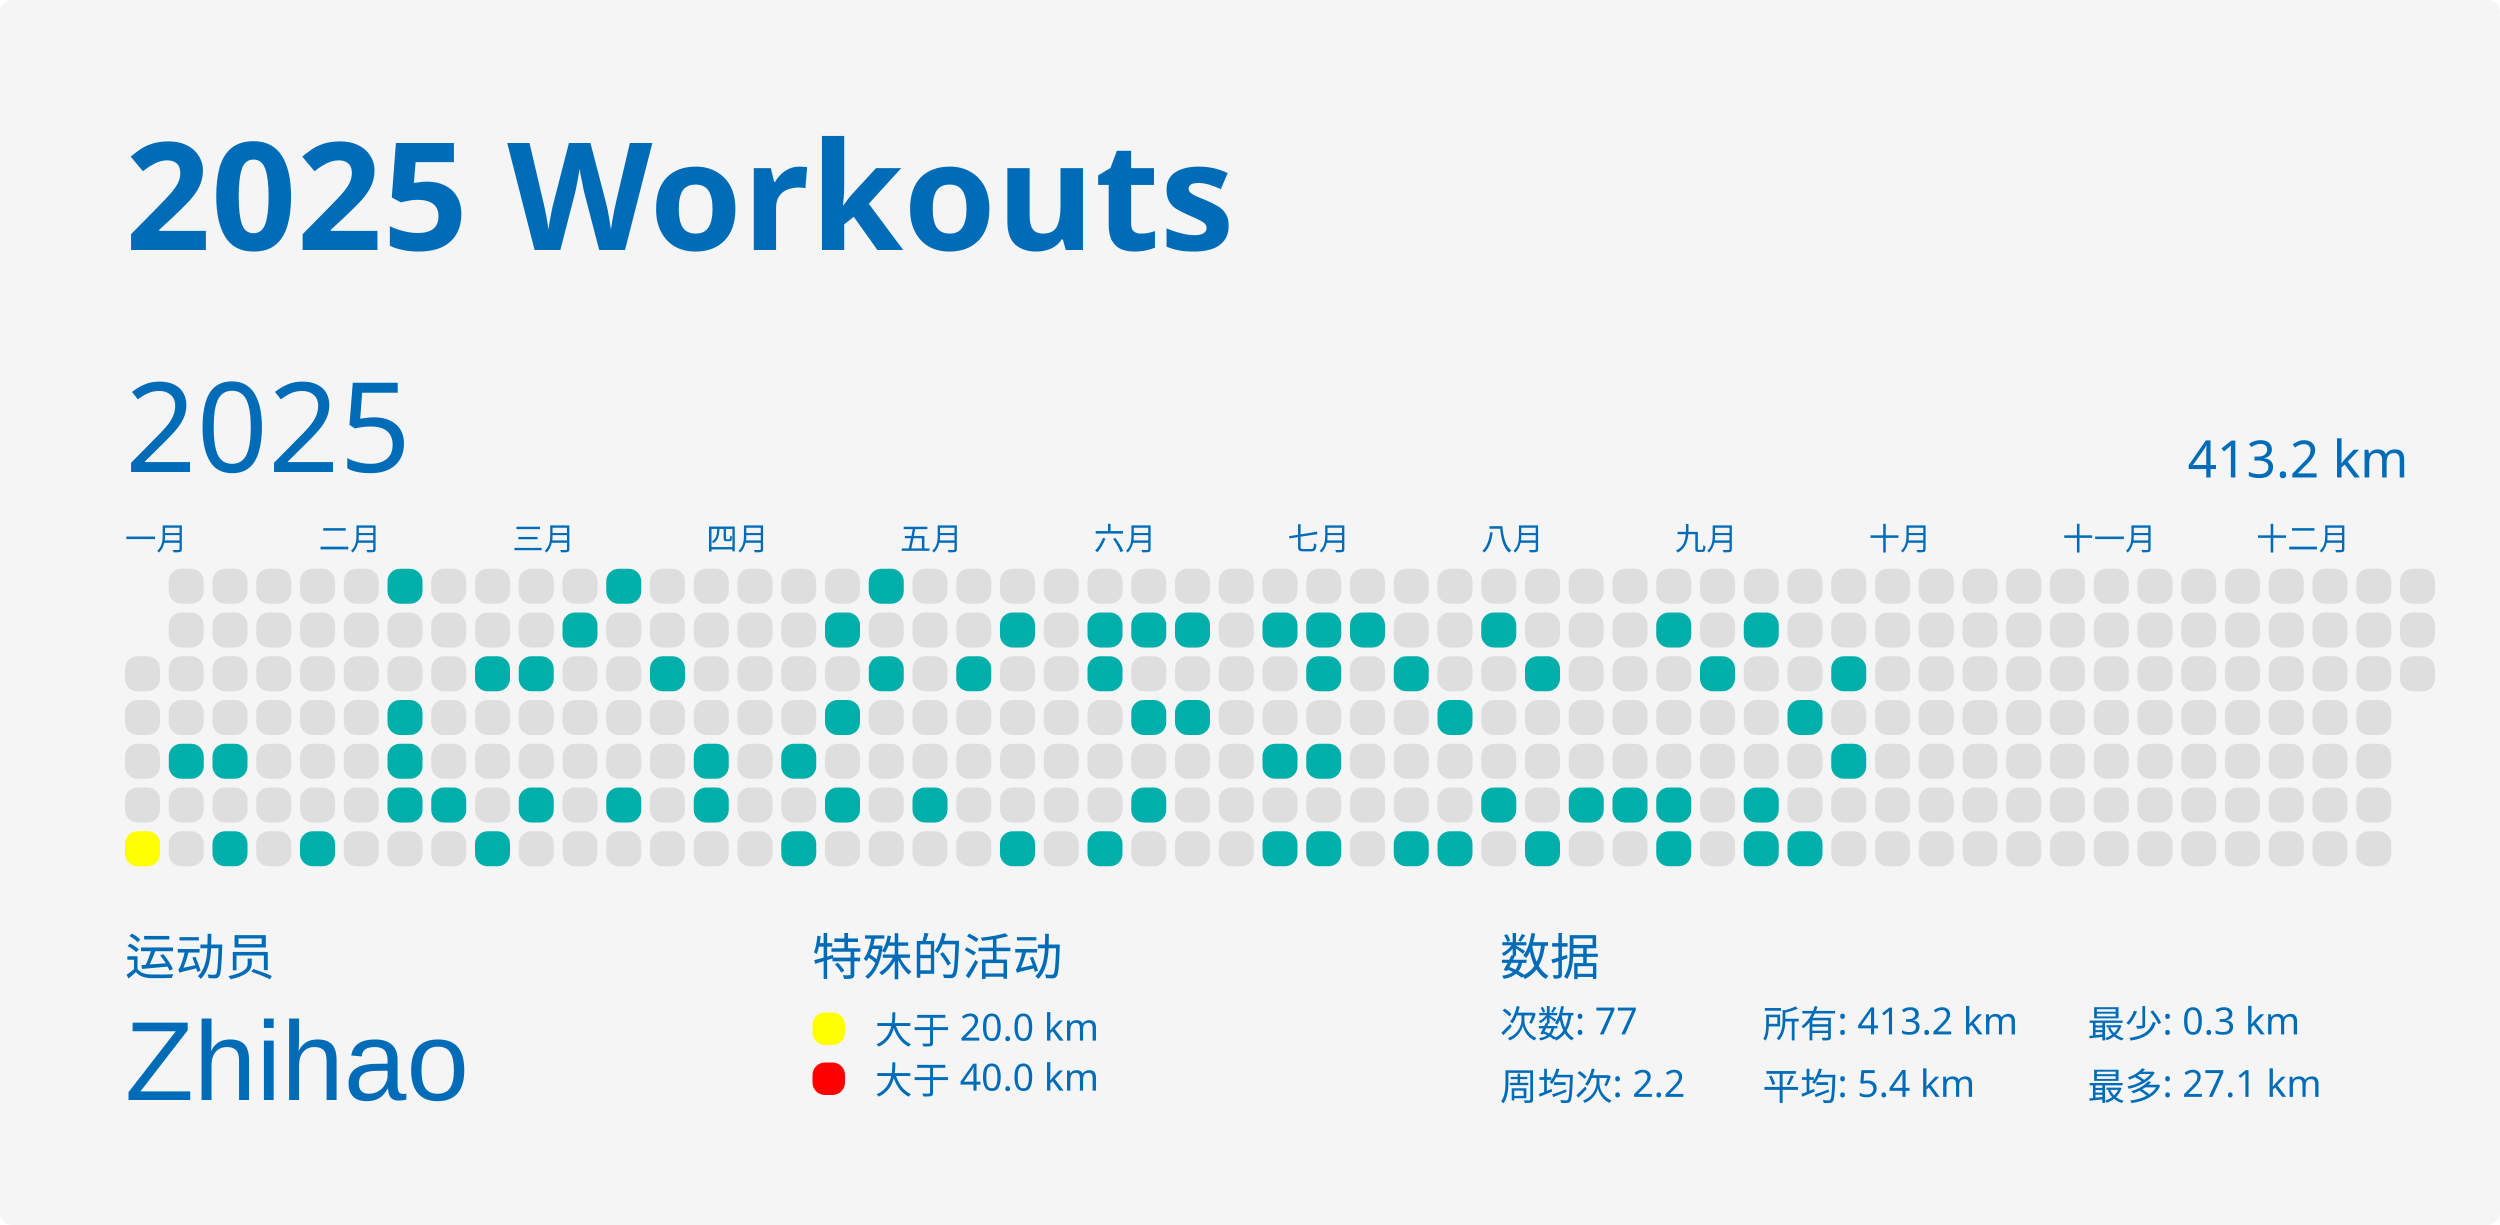
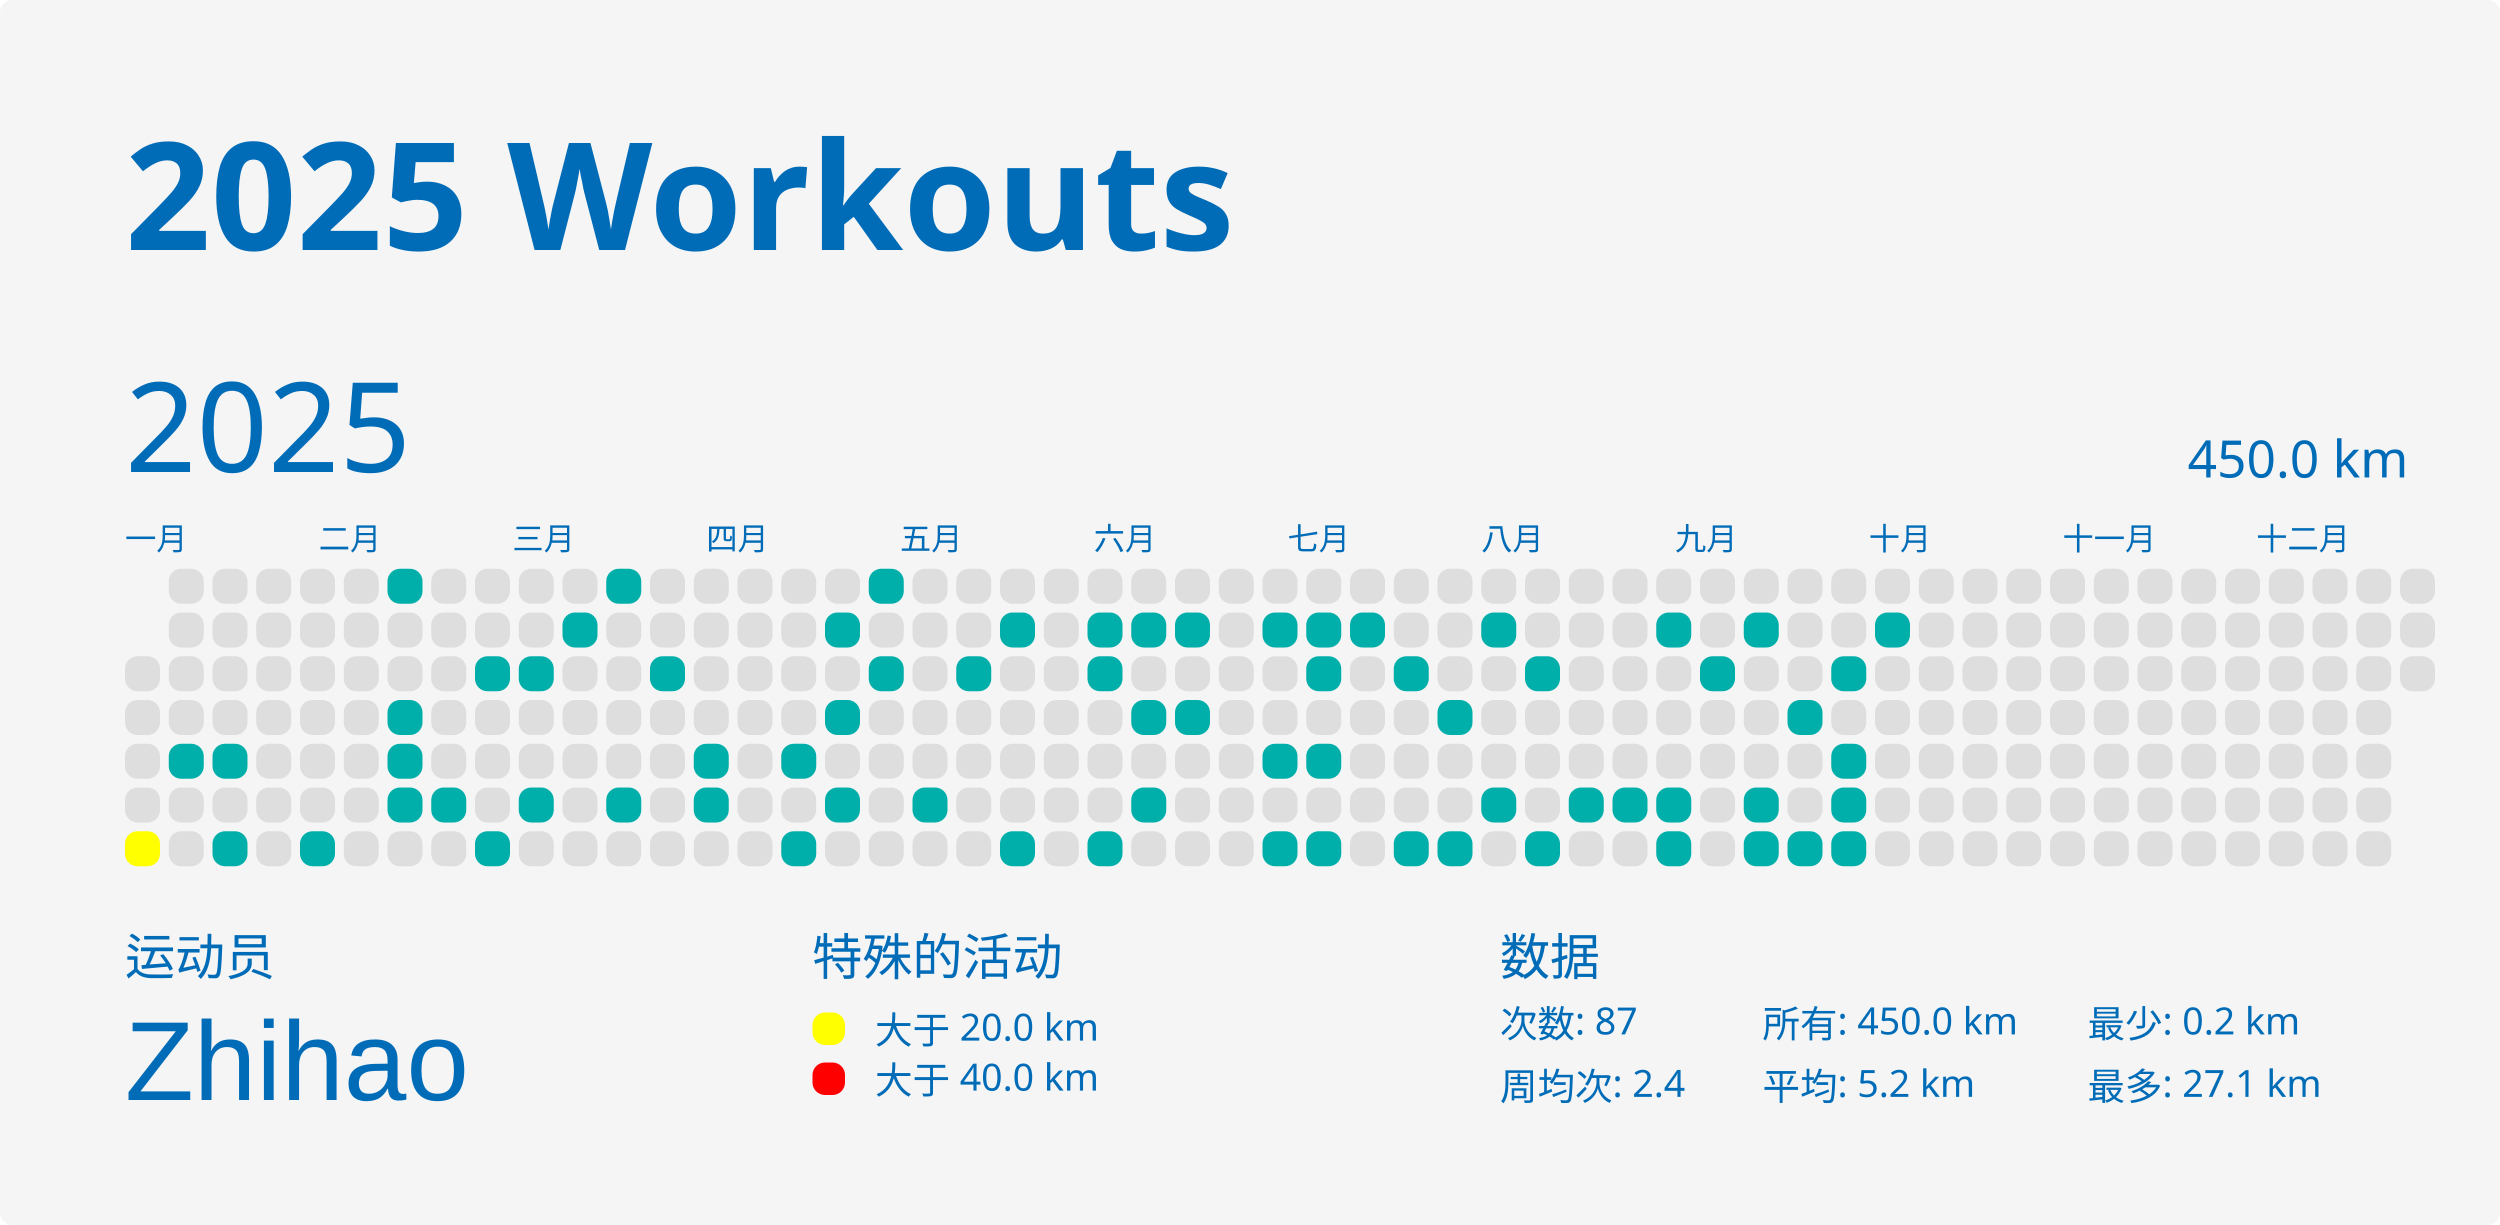
<svg xmlns="http://www.w3.org/2000/svg" baseProfile="full" height="98mm" version="1.1" viewBox="0,0,200,98" width="200mm">
  <defs />
  <rect fill="#f5f5f5" height="98" rx="1" ry="1" width="200" x="0" y="0" />
  <text fill="#006cb8" style="font-size:12px; font-family:MGI-Regular; font-weight:bold;" x="10" y="20">2025 Workouts</text>
  <text fill="#006cb8" style="font-size:4px; font-family:MGI-Regular" x="10" y="78">运动员</text>
  <text fill="#006cb8" style="font-size:9px; font-family:Arial" x="10" y="88">Zhihao</text>
  <text fill="#006cb8" style="font-size:4px; font-family:MGI-Regular" x="65" y="78">特殊的活动</text>
  <rect fill="yellow" height="2.6" rx="1" ry="1" width="2.6" x="65" y="81" />
  <text fill="#006cb8" style="font-size:3px; font-family:MGI-Regular" x="70" y="83.5">大于 20.0 km</text>
  <rect fill="red" height="2.6" rx="1" ry="1" width="2.6" x="65" y="85" />
  <text fill="#006cb8" style="font-size:3px; font-family:MGI-Regular" x="70" y="87.5">大于 40.0 km</text>
  <text fill="#006cb8" style="font-size:4px; font-family:MGI-Regular" x="120" y="78">数据</text>
-   <text fill="#006cb8" style="font-size:3px; font-family:MGI-Regular" x="120" y="83">次数: 77</text>
-   <text fill="#006cb8" style="font-size:3px; font-family:MGI-Regular" x="120" y="88">周均次: 2.2</text>
-   <text fill="#006cb8" style="font-size:3px; font-family:MGI-Regular" x="141" y="83">所有: 413.2 km</text>
-   <text fill="#006cb8" style="font-size:3px; font-family:MGI-Regular" x="141" y="88">平均: 5.4 km</text>
-   <text fill="#006cb8" style="font-size:3px; font-family:MGI-Regular" x="167" y="83">最少: 0.3 km</text>
+   <text fill="#006cb8" style="font-size:3px; font-family:MGI-Regular" x="120" y="83">次数: 87</text>
+   <text fill="#006cb8" style="font-size:3px; font-family:MGI-Regular" x="120" y="88">周均次: 2.4</text>
+   <text fill="#006cb8" style="font-size:3px; font-family:MGI-Regular" x="141" y="83">所有: 450.0 km</text>
+   <text fill="#006cb8" style="font-size:3px; font-family:MGI-Regular" x="141" y="88">平均: 5.2 km</text>
+   <text fill="#006cb8" style="font-size:3px; font-family:MGI-Regular" x="167" y="83">最少: 0.2 km</text>
  <text fill="#006cb8" style="font-size:3px; font-family:MGI-Regular" x="167" y="88">最多: 27.1 km</text>
  <text dominant-baseline="hanging" fill="#006cb8" style="font-size:10.0px; font-family:MGI-Regular;" x="10" y="30">2025</text>
-   <text dominant-baseline="hanging" fill="#006cb8" style="font-size:4.125px; font-family:MGI-Regular;" x="175" y="35">413.2 km</text>
+   <text dominant-baseline="hanging" fill="#006cb8" style="font-size:4.125px; font-family:MGI-Regular;" x="175" y="35">450.0 km</text>
  <text fill="#006cb8" style="font-size:2.5px; font-family:MGI-Regular" x="10.0" y="44">一月</text>
  <text fill="#006cb8" style="font-size:2.5px; font-family:MGI-Regular" x="25.5" y="44">二月</text>
  <text fill="#006cb8" style="font-size:2.5px; font-family:MGI-Regular" x="41.0" y="44">三月</text>
  <text fill="#006cb8" style="font-size:2.5px; font-family:MGI-Regular" x="56.5" y="44">四月</text>
  <text fill="#006cb8" style="font-size:2.5px; font-family:MGI-Regular" x="72.0" y="44">五月</text>
  <text fill="#006cb8" style="font-size:2.5px; font-family:MGI-Regular" x="87.5" y="44">六月</text>
  <text fill="#006cb8" style="font-size:2.5px; font-family:MGI-Regular" x="103.0" y="44">七月</text>
  <text fill="#006cb8" style="font-size:2.5px; font-family:MGI-Regular" x="118.5" y="44">八月</text>
  <text fill="#006cb8" style="font-size:2.5px; font-family:MGI-Regular" x="134.0" y="44">九月</text>
  <text fill="#006cb8" style="font-size:2.5px; font-family:MGI-Regular" x="149.5" y="44">十月</text>
  <text fill="#006cb8" style="font-size:2.5px; font-family:MGI-Regular" x="165.0" y="44">十一月</text>
  <text fill="#006cb8" style="font-size:2.5px; font-family:MGI-Regular" x="180.5" y="44">十二月</text>
  <rect fill="#dedede" height="2.8" rx="1" ry="1" width="2.8" x="10.0" y="52.5" />
  <rect fill="#dedede" height="2.8" rx="1" ry="1" width="2.8" x="10.0" y="56.0" />
  <rect fill="#dedede" height="2.8" rx="1" ry="1" width="2.8" x="10.0" y="59.5" />
  <rect fill="#dedede" height="2.8" rx="1" ry="1" width="2.8" x="10.0" y="63.0" />
  <rect fill="yellow" height="2.8" rx="1" ry="1" width="2.8" x="10.0" y="66.5" />
  <rect fill="#dedede" height="2.8" rx="1" ry="1" width="2.8" x="13.5" y="45.5" />
  <rect fill="#dedede" height="2.8" rx="1" ry="1" width="2.8" x="13.5" y="49.0" />
  <rect fill="#dedede" height="2.8" rx="1" ry="1" width="2.8" x="13.5" y="52.5" />
  <rect fill="#dedede" height="2.8" rx="1" ry="1" width="2.8" x="13.5" y="56.0" />
  <rect fill="#00AFAA" height="2.8" rx="1" ry="1" width="2.8" x="13.5" y="59.5" />
  <rect fill="#dedede" height="2.8" rx="1" ry="1" width="2.8" x="13.5" y="63.0" />
  <rect fill="#dedede" height="2.8" rx="1" ry="1" width="2.8" x="13.5" y="66.5" />
  <rect fill="#dedede" height="2.8" rx="1" ry="1" width="2.8" x="17.0" y="45.5" />
  <rect fill="#dedede" height="2.8" rx="1" ry="1" width="2.8" x="17.0" y="49.0" />
  <rect fill="#dedede" height="2.8" rx="1" ry="1" width="2.8" x="17.0" y="52.5" />
  <rect fill="#dedede" height="2.8" rx="1" ry="1" width="2.8" x="17.0" y="56.0" />
  <rect fill="#00AFAA" height="2.8" rx="1" ry="1" width="2.8" x="17.0" y="59.5" />
  <rect fill="#dedede" height="2.8" rx="1" ry="1" width="2.8" x="17.0" y="63.0" />
  <rect fill="#00AFAA" height="2.8" rx="1" ry="1" width="2.8" x="17.0" y="66.5" />
  <rect fill="#dedede" height="2.8" rx="1" ry="1" width="2.8" x="20.5" y="45.5" />
  <rect fill="#dedede" height="2.8" rx="1" ry="1" width="2.8" x="20.5" y="49.0" />
  <rect fill="#dedede" height="2.8" rx="1" ry="1" width="2.8" x="20.5" y="52.5" />
  <rect fill="#dedede" height="2.8" rx="1" ry="1" width="2.8" x="20.5" y="56.0" />
  <rect fill="#dedede" height="2.8" rx="1" ry="1" width="2.8" x="20.5" y="59.5" />
  <rect fill="#dedede" height="2.8" rx="1" ry="1" width="2.8" x="20.5" y="63.0" />
  <rect fill="#dedede" height="2.8" rx="1" ry="1" width="2.8" x="20.5" y="66.5" />
  <rect fill="#dedede" height="2.8" rx="1" ry="1" width="2.8" x="24.0" y="45.5" />
  <rect fill="#dedede" height="2.8" rx="1" ry="1" width="2.8" x="24.0" y="49.0" />
  <rect fill="#dedede" height="2.8" rx="1" ry="1" width="2.8" x="24.0" y="52.5" />
  <rect fill="#dedede" height="2.8" rx="1" ry="1" width="2.8" x="24.0" y="56.0" />
  <rect fill="#dedede" height="2.8" rx="1" ry="1" width="2.8" x="24.0" y="59.5" />
  <rect fill="#dedede" height="2.8" rx="1" ry="1" width="2.8" x="24.0" y="63.0" />
  <rect fill="#00AFAA" height="2.8" rx="1" ry="1" width="2.8" x="24.0" y="66.5" />
  <rect fill="#dedede" height="2.8" rx="1" ry="1" width="2.8" x="27.5" y="45.5" />
  <rect fill="#dedede" height="2.8" rx="1" ry="1" width="2.8" x="27.5" y="49.0" />
  <rect fill="#dedede" height="2.8" rx="1" ry="1" width="2.8" x="27.5" y="52.5" />
  <rect fill="#dedede" height="2.8" rx="1" ry="1" width="2.8" x="27.5" y="56.0" />
  <rect fill="#dedede" height="2.8" rx="1" ry="1" width="2.8" x="27.5" y="59.5" />
  <rect fill="#dedede" height="2.8" rx="1" ry="1" width="2.8" x="27.5" y="63.0" />
  <rect fill="#dedede" height="2.8" rx="1" ry="1" width="2.8" x="27.5" y="66.5" />
  <rect fill="#00AFAA" height="2.8" rx="1" ry="1" width="2.8" x="31.0" y="45.5" />
  <rect fill="#dedede" height="2.8" rx="1" ry="1" width="2.8" x="31.0" y="49.0" />
  <rect fill="#dedede" height="2.8" rx="1" ry="1" width="2.8" x="31.0" y="52.5" />
  <rect fill="#00AFAA" height="2.8" rx="1" ry="1" width="2.8" x="31.0" y="56.0" />
  <rect fill="#00AFAA" height="2.8" rx="1" ry="1" width="2.8" x="31.0" y="59.5" />
  <rect fill="#00AFAA" height="2.8" rx="1" ry="1" width="2.8" x="31.0" y="63.0" />
  <rect fill="#dedede" height="2.8" rx="1" ry="1" width="2.8" x="31.0" y="66.5" />
  <rect fill="#dedede" height="2.8" rx="1" ry="1" width="2.8" x="34.5" y="45.5" />
  <rect fill="#dedede" height="2.8" rx="1" ry="1" width="2.8" x="34.5" y="49.0" />
  <rect fill="#dedede" height="2.8" rx="1" ry="1" width="2.8" x="34.5" y="52.5" />
  <rect fill="#dedede" height="2.8" rx="1" ry="1" width="2.8" x="34.5" y="56.0" />
  <rect fill="#dedede" height="2.8" rx="1" ry="1" width="2.8" x="34.5" y="59.5" />
  <rect fill="#00AFAA" height="2.8" rx="1" ry="1" width="2.8" x="34.5" y="63.0" />
  <rect fill="#dedede" height="2.8" rx="1" ry="1" width="2.8" x="34.5" y="66.5" />
  <rect fill="#dedede" height="2.8" rx="1" ry="1" width="2.8" x="38.0" y="45.5" />
  <rect fill="#dedede" height="2.8" rx="1" ry="1" width="2.8" x="38.0" y="49.0" />
  <rect fill="#00AFAA" height="2.8" rx="1" ry="1" width="2.8" x="38.0" y="52.5" />
  <rect fill="#dedede" height="2.8" rx="1" ry="1" width="2.8" x="38.0" y="56.0" />
  <rect fill="#dedede" height="2.8" rx="1" ry="1" width="2.8" x="38.0" y="59.5" />
  <rect fill="#dedede" height="2.8" rx="1" ry="1" width="2.8" x="38.0" y="63.0" />
  <rect fill="#00AFAA" height="2.8" rx="1" ry="1" width="2.8" x="38.0" y="66.5" />
  <rect fill="#dedede" height="2.8" rx="1" ry="1" width="2.8" x="41.5" y="45.5" />
  <rect fill="#dedede" height="2.8" rx="1" ry="1" width="2.8" x="41.5" y="49.0" />
  <rect fill="#00AFAA" height="2.8" rx="1" ry="1" width="2.8" x="41.5" y="52.5" />
  <rect fill="#dedede" height="2.8" rx="1" ry="1" width="2.8" x="41.5" y="56.0" />
  <rect fill="#dedede" height="2.8" rx="1" ry="1" width="2.8" x="41.5" y="59.5" />
  <rect fill="#00AFAA" height="2.8" rx="1" ry="1" width="2.8" x="41.5" y="63.0" />
  <rect fill="#dedede" height="2.8" rx="1" ry="1" width="2.8" x="41.5" y="66.5" />
  <rect fill="#dedede" height="2.8" rx="1" ry="1" width="2.8" x="45.0" y="45.5" />
  <rect fill="#00AFAA" height="2.8" rx="1" ry="1" width="2.8" x="45.0" y="49.0" />
  <rect fill="#dedede" height="2.8" rx="1" ry="1" width="2.8" x="45.0" y="52.5" />
  <rect fill="#dedede" height="2.8" rx="1" ry="1" width="2.8" x="45.0" y="56.0" />
  <rect fill="#dedede" height="2.8" rx="1" ry="1" width="2.8" x="45.0" y="59.5" />
  <rect fill="#dedede" height="2.8" rx="1" ry="1" width="2.8" x="45.0" y="63.0" />
  <rect fill="#dedede" height="2.8" rx="1" ry="1" width="2.8" x="45.0" y="66.5" />
  <rect fill="#00AFAA" height="2.8" rx="1" ry="1" width="2.8" x="48.5" y="45.5" />
  <rect fill="#dedede" height="2.8" rx="1" ry="1" width="2.8" x="48.5" y="49.0" />
  <rect fill="#dedede" height="2.8" rx="1" ry="1" width="2.8" x="48.5" y="52.5" />
  <rect fill="#dedede" height="2.8" rx="1" ry="1" width="2.8" x="48.5" y="56.0" />
  <rect fill="#dedede" height="2.8" rx="1" ry="1" width="2.8" x="48.5" y="59.5" />
  <rect fill="#00AFAA" height="2.8" rx="1" ry="1" width="2.8" x="48.5" y="63.0" />
  <rect fill="#dedede" height="2.8" rx="1" ry="1" width="2.8" x="48.5" y="66.5" />
  <rect fill="#dedede" height="2.8" rx="1" ry="1" width="2.8" x="52.0" y="45.5" />
  <rect fill="#dedede" height="2.8" rx="1" ry="1" width="2.8" x="52.0" y="49.0" />
  <rect fill="#00AFAA" height="2.8" rx="1" ry="1" width="2.8" x="52.0" y="52.5" />
  <rect fill="#dedede" height="2.8" rx="1" ry="1" width="2.8" x="52.0" y="56.0" />
  <rect fill="#dedede" height="2.8" rx="1" ry="1" width="2.8" x="52.0" y="59.5" />
  <rect fill="#dedede" height="2.8" rx="1" ry="1" width="2.8" x="52.0" y="63.0" />
  <rect fill="#dedede" height="2.8" rx="1" ry="1" width="2.8" x="52.0" y="66.5" />
  <rect fill="#dedede" height="2.8" rx="1" ry="1" width="2.8" x="55.5" y="45.5" />
  <rect fill="#dedede" height="2.8" rx="1" ry="1" width="2.8" x="55.5" y="49.0" />
  <rect fill="#dedede" height="2.8" rx="1" ry="1" width="2.8" x="55.5" y="52.5" />
  <rect fill="#dedede" height="2.8" rx="1" ry="1" width="2.8" x="55.5" y="56.0" />
  <rect fill="#00AFAA" height="2.8" rx="1" ry="1" width="2.8" x="55.5" y="59.5" />
  <rect fill="#00AFAA" height="2.8" rx="1" ry="1" width="2.8" x="55.5" y="63.0" />
  <rect fill="#dedede" height="2.8" rx="1" ry="1" width="2.8" x="55.5" y="66.5" />
  <rect fill="#dedede" height="2.8" rx="1" ry="1" width="2.8" x="59.0" y="45.5" />
  <rect fill="#dedede" height="2.8" rx="1" ry="1" width="2.8" x="59.0" y="49.0" />
  <rect fill="#dedede" height="2.8" rx="1" ry="1" width="2.8" x="59.0" y="52.5" />
  <rect fill="#dedede" height="2.8" rx="1" ry="1" width="2.8" x="59.0" y="56.0" />
  <rect fill="#dedede" height="2.8" rx="1" ry="1" width="2.8" x="59.0" y="59.5" />
  <rect fill="#dedede" height="2.8" rx="1" ry="1" width="2.8" x="59.0" y="63.0" />
  <rect fill="#dedede" height="2.8" rx="1" ry="1" width="2.8" x="59.0" y="66.5" />
  <rect fill="#dedede" height="2.8" rx="1" ry="1" width="2.8" x="62.5" y="45.5" />
  <rect fill="#dedede" height="2.8" rx="1" ry="1" width="2.8" x="62.5" y="49.0" />
  <rect fill="#dedede" height="2.8" rx="1" ry="1" width="2.8" x="62.5" y="52.5" />
  <rect fill="#dedede" height="2.8" rx="1" ry="1" width="2.8" x="62.5" y="56.0" />
  <rect fill="#00AFAA" height="2.8" rx="1" ry="1" width="2.8" x="62.5" y="59.5" />
  <rect fill="#dedede" height="2.8" rx="1" ry="1" width="2.8" x="62.5" y="63.0" />
  <rect fill="#00AFAA" height="2.8" rx="1" ry="1" width="2.8" x="62.5" y="66.5" />
  <rect fill="#dedede" height="2.8" rx="1" ry="1" width="2.8" x="66.0" y="45.5" />
  <rect fill="#00AFAA" height="2.8" rx="1" ry="1" width="2.8" x="66.0" y="49.0" />
  <rect fill="#dedede" height="2.8" rx="1" ry="1" width="2.8" x="66.0" y="52.5" />
  <rect fill="#00AFAA" height="2.8" rx="1" ry="1" width="2.8" x="66.0" y="56.0" />
  <rect fill="#dedede" height="2.8" rx="1" ry="1" width="2.8" x="66.0" y="59.5" />
  <rect fill="#00AFAA" height="2.8" rx="1" ry="1" width="2.8" x="66.0" y="63.0" />
  <rect fill="#dedede" height="2.8" rx="1" ry="1" width="2.8" x="66.0" y="66.5" />
  <rect fill="#00AFAA" height="2.8" rx="1" ry="1" width="2.8" x="69.5" y="45.5" />
  <rect fill="#dedede" height="2.8" rx="1" ry="1" width="2.8" x="69.5" y="49.0" />
  <rect fill="#00AFAA" height="2.8" rx="1" ry="1" width="2.8" x="69.5" y="52.5" />
  <rect fill="#dedede" height="2.8" rx="1" ry="1" width="2.8" x="69.5" y="56.0" />
  <rect fill="#dedede" height="2.8" rx="1" ry="1" width="2.8" x="69.5" y="59.5" />
  <rect fill="#dedede" height="2.8" rx="1" ry="1" width="2.8" x="69.5" y="63.0" />
  <rect fill="#dedede" height="2.8" rx="1" ry="1" width="2.8" x="69.5" y="66.5" />
  <rect fill="#dedede" height="2.8" rx="1" ry="1" width="2.8" x="73.0" y="45.5" />
  <rect fill="#dedede" height="2.8" rx="1" ry="1" width="2.8" x="73.0" y="49.0" />
  <rect fill="#dedede" height="2.8" rx="1" ry="1" width="2.8" x="73.0" y="52.5" />
  <rect fill="#dedede" height="2.8" rx="1" ry="1" width="2.8" x="73.0" y="56.0" />
  <rect fill="#dedede" height="2.8" rx="1" ry="1" width="2.8" x="73.0" y="59.5" />
  <rect fill="#00AFAA" height="2.8" rx="1" ry="1" width="2.8" x="73.0" y="63.0" />
  <rect fill="#dedede" height="2.8" rx="1" ry="1" width="2.8" x="73.0" y="66.5" />
  <rect fill="#dedede" height="2.8" rx="1" ry="1" width="2.8" x="76.5" y="45.5" />
  <rect fill="#dedede" height="2.8" rx="1" ry="1" width="2.8" x="76.5" y="49.0" />
  <rect fill="#00AFAA" height="2.8" rx="1" ry="1" width="2.8" x="76.5" y="52.5" />
  <rect fill="#dedede" height="2.8" rx="1" ry="1" width="2.8" x="76.5" y="56.0" />
  <rect fill="#dedede" height="2.8" rx="1" ry="1" width="2.8" x="76.5" y="59.5" />
  <rect fill="#dedede" height="2.8" rx="1" ry="1" width="2.8" x="76.5" y="63.0" />
  <rect fill="#dedede" height="2.8" rx="1" ry="1" width="2.8" x="76.5" y="66.5" />
  <rect fill="#dedede" height="2.8" rx="1" ry="1" width="2.8" x="80.0" y="45.5" />
  <rect fill="#00AFAA" height="2.8" rx="1" ry="1" width="2.8" x="80.0" y="49.0" />
  <rect fill="#dedede" height="2.8" rx="1" ry="1" width="2.8" x="80.0" y="52.5" />
  <rect fill="#dedede" height="2.8" rx="1" ry="1" width="2.8" x="80.0" y="56.0" />
  <rect fill="#dedede" height="2.8" rx="1" ry="1" width="2.8" x="80.0" y="59.5" />
  <rect fill="#dedede" height="2.8" rx="1" ry="1" width="2.8" x="80.0" y="63.0" />
  <rect fill="#00AFAA" height="2.8" rx="1" ry="1" width="2.8" x="80.0" y="66.5" />
  <rect fill="#dedede" height="2.8" rx="1" ry="1" width="2.8" x="83.5" y="45.5" />
  <rect fill="#dedede" height="2.8" rx="1" ry="1" width="2.8" x="83.5" y="49.0" />
  <rect fill="#dedede" height="2.8" rx="1" ry="1" width="2.8" x="83.5" y="52.5" />
  <rect fill="#dedede" height="2.8" rx="1" ry="1" width="2.8" x="83.5" y="56.0" />
  <rect fill="#dedede" height="2.8" rx="1" ry="1" width="2.8" x="83.5" y="59.5" />
  <rect fill="#dedede" height="2.8" rx="1" ry="1" width="2.8" x="83.5" y="63.0" />
  <rect fill="#dedede" height="2.8" rx="1" ry="1" width="2.8" x="83.5" y="66.5" />
  <rect fill="#dedede" height="2.8" rx="1" ry="1" width="2.8" x="87.0" y="45.5" />
  <rect fill="#00AFAA" height="2.8" rx="1" ry="1" width="2.8" x="87.0" y="49.0" />
  <rect fill="#00AFAA" height="2.8" rx="1" ry="1" width="2.8" x="87.0" y="52.5" />
  <rect fill="#dedede" height="2.8" rx="1" ry="1" width="2.8" x="87.0" y="56.0" />
  <rect fill="#dedede" height="2.8" rx="1" ry="1" width="2.8" x="87.0" y="59.5" />
  <rect fill="#dedede" height="2.8" rx="1" ry="1" width="2.8" x="87.0" y="63.0" />
  <rect fill="#00AFAA" height="2.8" rx="1" ry="1" width="2.8" x="87.0" y="66.5" />
  <rect fill="#dedede" height="2.8" rx="1" ry="1" width="2.8" x="90.5" y="45.5" />
  <rect fill="#00AFAA" height="2.8" rx="1" ry="1" width="2.8" x="90.5" y="49.0" />
  <rect fill="#dedede" height="2.8" rx="1" ry="1" width="2.8" x="90.5" y="52.5" />
  <rect fill="#00AFAA" height="2.8" rx="1" ry="1" width="2.8" x="90.5" y="56.0" />
  <rect fill="#dedede" height="2.8" rx="1" ry="1" width="2.8" x="90.5" y="59.5" />
  <rect fill="#00AFAA" height="2.8" rx="1" ry="1" width="2.8" x="90.5" y="63.0" />
  <rect fill="#dedede" height="2.8" rx="1" ry="1" width="2.8" x="90.5" y="66.5" />
  <rect fill="#dedede" height="2.8" rx="1" ry="1" width="2.8" x="94.0" y="45.5" />
  <rect fill="#00AFAA" height="2.8" rx="1" ry="1" width="2.8" x="94.0" y="49.0" />
  <rect fill="#dedede" height="2.8" rx="1" ry="1" width="2.8" x="94.0" y="52.5" />
  <rect fill="#00AFAA" height="2.8" rx="1" ry="1" width="2.8" x="94.0" y="56.0" />
  <rect fill="#dedede" height="2.8" rx="1" ry="1" width="2.8" x="94.0" y="59.5" />
  <rect fill="#dedede" height="2.8" rx="1" ry="1" width="2.8" x="94.0" y="63.0" />
  <rect fill="#dedede" height="2.8" rx="1" ry="1" width="2.8" x="94.0" y="66.5" />
  <rect fill="#dedede" height="2.8" rx="1" ry="1" width="2.8" x="97.5" y="45.5" />
  <rect fill="#dedede" height="2.8" rx="1" ry="1" width="2.8" x="97.5" y="49.0" />
  <rect fill="#dedede" height="2.8" rx="1" ry="1" width="2.8" x="97.5" y="52.5" />
  <rect fill="#dedede" height="2.8" rx="1" ry="1" width="2.8" x="97.5" y="56.0" />
  <rect fill="#dedede" height="2.8" rx="1" ry="1" width="2.8" x="97.5" y="59.5" />
  <rect fill="#dedede" height="2.8" rx="1" ry="1" width="2.8" x="97.5" y="63.0" />
  <rect fill="#dedede" height="2.8" rx="1" ry="1" width="2.8" x="97.5" y="66.5" />
  <rect fill="#dedede" height="2.8" rx="1" ry="1" width="2.8" x="101.0" y="45.5" />
  <rect fill="#00AFAA" height="2.8" rx="1" ry="1" width="2.8" x="101.0" y="49.0" />
  <rect fill="#dedede" height="2.8" rx="1" ry="1" width="2.8" x="101.0" y="52.5" />
  <rect fill="#dedede" height="2.8" rx="1" ry="1" width="2.8" x="101.0" y="56.0" />
  <rect fill="#00AFAA" height="2.8" rx="1" ry="1" width="2.8" x="101.0" y="59.5" />
  <rect fill="#dedede" height="2.8" rx="1" ry="1" width="2.8" x="101.0" y="63.0" />
  <rect fill="#00AFAA" height="2.8" rx="1" ry="1" width="2.8" x="101.0" y="66.5" />
  <rect fill="#dedede" height="2.8" rx="1" ry="1" width="2.8" x="104.5" y="45.5" />
  <rect fill="#00AFAA" height="2.8" rx="1" ry="1" width="2.8" x="104.5" y="49.0" />
  <rect fill="#00AFAA" height="2.8" rx="1" ry="1" width="2.8" x="104.5" y="52.5" />
  <rect fill="#dedede" height="2.8" rx="1" ry="1" width="2.8" x="104.5" y="56.0" />
  <rect fill="#00AFAA" height="2.8" rx="1" ry="1" width="2.8" x="104.5" y="59.5" />
  <rect fill="#dedede" height="2.8" rx="1" ry="1" width="2.8" x="104.5" y="63.0" />
  <rect fill="#00AFAA" height="2.8" rx="1" ry="1" width="2.8" x="104.5" y="66.5" />
  <rect fill="#dedede" height="2.8" rx="1" ry="1" width="2.8" x="108.0" y="45.5" />
  <rect fill="#00AFAA" height="2.8" rx="1" ry="1" width="2.8" x="108.0" y="49.0" />
  <rect fill="#dedede" height="2.8" rx="1" ry="1" width="2.8" x="108.0" y="52.5" />
  <rect fill="#dedede" height="2.8" rx="1" ry="1" width="2.8" x="108.0" y="56.0" />
  <rect fill="#dedede" height="2.8" rx="1" ry="1" width="2.8" x="108.0" y="59.5" />
  <rect fill="#dedede" height="2.8" rx="1" ry="1" width="2.8" x="108.0" y="63.0" />
  <rect fill="#dedede" height="2.8" rx="1" ry="1" width="2.8" x="108.0" y="66.5" />
  <rect fill="#dedede" height="2.8" rx="1" ry="1" width="2.8" x="111.5" y="45.5" />
  <rect fill="#dedede" height="2.8" rx="1" ry="1" width="2.8" x="111.5" y="49.0" />
  <rect fill="#00AFAA" height="2.8" rx="1" ry="1" width="2.8" x="111.5" y="52.5" />
  <rect fill="#dedede" height="2.8" rx="1" ry="1" width="2.8" x="111.5" y="56.0" />
  <rect fill="#dedede" height="2.8" rx="1" ry="1" width="2.8" x="111.5" y="59.5" />
  <rect fill="#dedede" height="2.8" rx="1" ry="1" width="2.8" x="111.5" y="63.0" />
  <rect fill="#00AFAA" height="2.8" rx="1" ry="1" width="2.8" x="111.5" y="66.5" />
  <rect fill="#dedede" height="2.8" rx="1" ry="1" width="2.8" x="115.0" y="45.5" />
  <rect fill="#dedede" height="2.8" rx="1" ry="1" width="2.8" x="115.0" y="49.0" />
  <rect fill="#dedede" height="2.8" rx="1" ry="1" width="2.8" x="115.0" y="52.5" />
  <rect fill="#00AFAA" height="2.8" rx="1" ry="1" width="2.8" x="115.0" y="56.0" />
  <rect fill="#dedede" height="2.8" rx="1" ry="1" width="2.8" x="115.0" y="59.5" />
  <rect fill="#dedede" height="2.8" rx="1" ry="1" width="2.8" x="115.0" y="63.0" />
  <rect fill="#00AFAA" height="2.8" rx="1" ry="1" width="2.8" x="115.0" y="66.5" />
  <rect fill="#dedede" height="2.8" rx="1" ry="1" width="2.8" x="118.5" y="45.5" />
  <rect fill="#00AFAA" height="2.8" rx="1" ry="1" width="2.8" x="118.5" y="49.0" />
  <rect fill="#dedede" height="2.8" rx="1" ry="1" width="2.8" x="118.5" y="52.5" />
  <rect fill="#dedede" height="2.8" rx="1" ry="1" width="2.8" x="118.5" y="56.0" />
  <rect fill="#dedede" height="2.8" rx="1" ry="1" width="2.8" x="118.5" y="59.5" />
  <rect fill="#00AFAA" height="2.8" rx="1" ry="1" width="2.8" x="118.5" y="63.0" />
  <rect fill="#dedede" height="2.8" rx="1" ry="1" width="2.8" x="118.5" y="66.5" />
  <rect fill="#dedede" height="2.8" rx="1" ry="1" width="2.8" x="122.0" y="45.5" />
  <rect fill="#dedede" height="2.8" rx="1" ry="1" width="2.8" x="122.0" y="49.0" />
  <rect fill="#00AFAA" height="2.8" rx="1" ry="1" width="2.8" x="122.0" y="52.5" />
  <rect fill="#dedede" height="2.8" rx="1" ry="1" width="2.8" x="122.0" y="56.0" />
  <rect fill="#dedede" height="2.8" rx="1" ry="1" width="2.8" x="122.0" y="59.5" />
  <rect fill="#dedede" height="2.8" rx="1" ry="1" width="2.8" x="122.0" y="63.0" />
  <rect fill="#00AFAA" height="2.8" rx="1" ry="1" width="2.8" x="122.0" y="66.5" />
  <rect fill="#dedede" height="2.8" rx="1" ry="1" width="2.8" x="125.5" y="45.5" />
  <rect fill="#dedede" height="2.8" rx="1" ry="1" width="2.8" x="125.5" y="49.0" />
  <rect fill="#dedede" height="2.8" rx="1" ry="1" width="2.8" x="125.5" y="52.5" />
  <rect fill="#dedede" height="2.8" rx="1" ry="1" width="2.8" x="125.5" y="56.0" />
  <rect fill="#dedede" height="2.8" rx="1" ry="1" width="2.8" x="125.5" y="59.5" />
  <rect fill="#00AFAA" height="2.8" rx="1" ry="1" width="2.8" x="125.5" y="63.0" />
  <rect fill="#dedede" height="2.8" rx="1" ry="1" width="2.8" x="125.5" y="66.5" />
  <rect fill="#dedede" height="2.8" rx="1" ry="1" width="2.8" x="129.0" y="45.5" />
  <rect fill="#dedede" height="2.8" rx="1" ry="1" width="2.8" x="129.0" y="49.0" />
  <rect fill="#dedede" height="2.8" rx="1" ry="1" width="2.8" x="129.0" y="52.5" />
  <rect fill="#dedede" height="2.8" rx="1" ry="1" width="2.8" x="129.0" y="56.0" />
  <rect fill="#dedede" height="2.8" rx="1" ry="1" width="2.8" x="129.0" y="59.5" />
  <rect fill="#00AFAA" height="2.8" rx="1" ry="1" width="2.8" x="129.0" y="63.0" />
  <rect fill="#dedede" height="2.8" rx="1" ry="1" width="2.8" x="129.0" y="66.5" />
  <rect fill="#dedede" height="2.8" rx="1" ry="1" width="2.8" x="132.5" y="45.5" />
  <rect fill="#00AFAA" height="2.8" rx="1" ry="1" width="2.8" x="132.5" y="49.0" />
  <rect fill="#dedede" height="2.8" rx="1" ry="1" width="2.8" x="132.5" y="52.5" />
  <rect fill="#dedede" height="2.8" rx="1" ry="1" width="2.8" x="132.5" y="56.0" />
  <rect fill="#dedede" height="2.8" rx="1" ry="1" width="2.8" x="132.5" y="59.5" />
  <rect fill="#00AFAA" height="2.8" rx="1" ry="1" width="2.8" x="132.5" y="63.0" />
  <rect fill="#00AFAA" height="2.8" rx="1" ry="1" width="2.8" x="132.5" y="66.5" />
  <rect fill="#dedede" height="2.8" rx="1" ry="1" width="2.8" x="136.0" y="45.5" />
  <rect fill="#dedede" height="2.8" rx="1" ry="1" width="2.8" x="136.0" y="49.0" />
  <rect fill="#00AFAA" height="2.8" rx="1" ry="1" width="2.8" x="136.0" y="52.5" />
  <rect fill="#dedede" height="2.8" rx="1" ry="1" width="2.8" x="136.0" y="56.0" />
  <rect fill="#dedede" height="2.8" rx="1" ry="1" width="2.8" x="136.0" y="59.5" />
  <rect fill="#dedede" height="2.8" rx="1" ry="1" width="2.8" x="136.0" y="63.0" />
  <rect fill="#dedede" height="2.8" rx="1" ry="1" width="2.8" x="136.0" y="66.5" />
  <rect fill="#dedede" height="2.8" rx="1" ry="1" width="2.8" x="139.5" y="45.5" />
  <rect fill="#00AFAA" height="2.8" rx="1" ry="1" width="2.8" x="139.5" y="49.0" />
  <rect fill="#dedede" height="2.8" rx="1" ry="1" width="2.8" x="139.5" y="52.5" />
  <rect fill="#dedede" height="2.8" rx="1" ry="1" width="2.8" x="139.5" y="56.0" />
  <rect fill="#dedede" height="2.8" rx="1" ry="1" width="2.8" x="139.5" y="59.5" />
  <rect fill="#00AFAA" height="2.8" rx="1" ry="1" width="2.8" x="139.5" y="63.0" />
  <rect fill="#00AFAA" height="2.8" rx="1" ry="1" width="2.8" x="139.5" y="66.5" />
  <rect fill="#dedede" height="2.8" rx="1" ry="1" width="2.8" x="143.0" y="45.5" />
  <rect fill="#dedede" height="2.8" rx="1" ry="1" width="2.8" x="143.0" y="49.0" />
  <rect fill="#dedede" height="2.8" rx="1" ry="1" width="2.8" x="143.0" y="52.5" />
  <rect fill="#00AFAA" height="2.8" rx="1" ry="1" width="2.8" x="143.0" y="56.0" />
  <rect fill="#dedede" height="2.8" rx="1" ry="1" width="2.8" x="143.0" y="59.5" />
  <rect fill="#dedede" height="2.8" rx="1" ry="1" width="2.8" x="143.0" y="63.0" />
  <rect fill="#00AFAA" height="2.8" rx="1" ry="1" width="2.8" x="143.0" y="66.5" />
  <rect fill="#dedede" height="2.8" rx="1" ry="1" width="2.8" x="146.5" y="45.5" />
  <rect fill="#dedede" height="2.8" rx="1" ry="1" width="2.8" x="146.5" y="49.0" />
  <rect fill="#00AFAA" height="2.8" rx="1" ry="1" width="2.8" x="146.5" y="52.5" />
  <rect fill="#dedede" height="2.8" rx="1" ry="1" width="2.8" x="146.5" y="56.0" />
  <rect fill="#00AFAA" height="2.8" rx="1" ry="1" width="2.8" x="146.5" y="59.5" />
-   <rect fill="#dedede" height="2.8" rx="1" ry="1" width="2.8" x="146.5" y="63.0" />
-   <rect fill="#dedede" height="2.8" rx="1" ry="1" width="2.8" x="146.5" y="66.5" />
+   <rect fill="#00AFAA" height="2.8" rx="1" ry="1" width="2.8" x="146.5" y="63.0" />
+   <rect fill="#00AFAA" height="2.8" rx="1" ry="1" width="2.8" x="146.5" y="66.5" />
  <rect fill="#dedede" height="2.8" rx="1" ry="1" width="2.8" x="150.0" y="45.5" />
-   <rect fill="#dedede" height="2.8" rx="1" ry="1" width="2.8" x="150.0" y="49.0" />
+   <rect fill="#00AFAA" height="2.8" rx="1" ry="1" width="2.8" x="150.0" y="49.0" />
  <rect fill="#dedede" height="2.8" rx="1" ry="1" width="2.8" x="150.0" y="52.5" />
  <rect fill="#dedede" height="2.8" rx="1" ry="1" width="2.8" x="150.0" y="56.0" />
  <rect fill="#dedede" height="2.8" rx="1" ry="1" width="2.8" x="150.0" y="59.5" />
  <rect fill="#dedede" height="2.8" rx="1" ry="1" width="2.8" x="150.0" y="63.0" />
  <rect fill="#dedede" height="2.8" rx="1" ry="1" width="2.8" x="150.0" y="66.5" />
  <rect fill="#dedede" height="2.8" rx="1" ry="1" width="2.8" x="153.5" y="45.5" />
  <rect fill="#dedede" height="2.8" rx="1" ry="1" width="2.8" x="153.5" y="49.0" />
  <rect fill="#dedede" height="2.8" rx="1" ry="1" width="2.8" x="153.5" y="52.5" />
  <rect fill="#dedede" height="2.8" rx="1" ry="1" width="2.8" x="153.5" y="56.0" />
  <rect fill="#dedede" height="2.8" rx="1" ry="1" width="2.8" x="153.5" y="59.5" />
  <rect fill="#dedede" height="2.8" rx="1" ry="1" width="2.8" x="153.5" y="63.0" />
  <rect fill="#dedede" height="2.8" rx="1" ry="1" width="2.8" x="153.5" y="66.5" />
  <rect fill="#dedede" height="2.8" rx="1" ry="1" width="2.8" x="157.0" y="45.5" />
  <rect fill="#dedede" height="2.8" rx="1" ry="1" width="2.8" x="157.0" y="49.0" />
  <rect fill="#dedede" height="2.8" rx="1" ry="1" width="2.8" x="157.0" y="52.5" />
  <rect fill="#dedede" height="2.8" rx="1" ry="1" width="2.8" x="157.0" y="56.0" />
  <rect fill="#dedede" height="2.8" rx="1" ry="1" width="2.8" x="157.0" y="59.5" />
  <rect fill="#dedede" height="2.8" rx="1" ry="1" width="2.8" x="157.0" y="63.0" />
  <rect fill="#dedede" height="2.8" rx="1" ry="1" width="2.8" x="157.0" y="66.5" />
  <rect fill="#dedede" height="2.8" rx="1" ry="1" width="2.8" x="160.5" y="45.5" />
  <rect fill="#dedede" height="2.8" rx="1" ry="1" width="2.8" x="160.5" y="49.0" />
  <rect fill="#dedede" height="2.8" rx="1" ry="1" width="2.8" x="160.5" y="52.5" />
  <rect fill="#dedede" height="2.8" rx="1" ry="1" width="2.8" x="160.5" y="56.0" />
  <rect fill="#dedede" height="2.8" rx="1" ry="1" width="2.8" x="160.5" y="59.5" />
  <rect fill="#dedede" height="2.8" rx="1" ry="1" width="2.8" x="160.5" y="63.0" />
  <rect fill="#dedede" height="2.8" rx="1" ry="1" width="2.8" x="160.5" y="66.5" />
  <rect fill="#dedede" height="2.8" rx="1" ry="1" width="2.8" x="164.0" y="45.5" />
  <rect fill="#dedede" height="2.8" rx="1" ry="1" width="2.8" x="164.0" y="49.0" />
  <rect fill="#dedede" height="2.8" rx="1" ry="1" width="2.8" x="164.0" y="52.5" />
  <rect fill="#dedede" height="2.8" rx="1" ry="1" width="2.8" x="164.0" y="56.0" />
  <rect fill="#dedede" height="2.8" rx="1" ry="1" width="2.8" x="164.0" y="59.5" />
  <rect fill="#dedede" height="2.8" rx="1" ry="1" width="2.8" x="164.0" y="63.0" />
  <rect fill="#dedede" height="2.8" rx="1" ry="1" width="2.8" x="164.0" y="66.5" />
  <rect fill="#dedede" height="2.8" rx="1" ry="1" width="2.8" x="167.5" y="45.5" />
  <rect fill="#dedede" height="2.8" rx="1" ry="1" width="2.8" x="167.5" y="49.0" />
  <rect fill="#dedede" height="2.8" rx="1" ry="1" width="2.8" x="167.5" y="52.5" />
  <rect fill="#dedede" height="2.8" rx="1" ry="1" width="2.8" x="167.5" y="56.0" />
  <rect fill="#dedede" height="2.8" rx="1" ry="1" width="2.8" x="167.5" y="59.5" />
  <rect fill="#dedede" height="2.8" rx="1" ry="1" width="2.8" x="167.5" y="63.0" />
  <rect fill="#dedede" height="2.8" rx="1" ry="1" width="2.8" x="167.5" y="66.5" />
  <rect fill="#dedede" height="2.8" rx="1" ry="1" width="2.8" x="171.0" y="45.5" />
  <rect fill="#dedede" height="2.8" rx="1" ry="1" width="2.8" x="171.0" y="49.0" />
  <rect fill="#dedede" height="2.8" rx="1" ry="1" width="2.8" x="171.0" y="52.5" />
  <rect fill="#dedede" height="2.8" rx="1" ry="1" width="2.8" x="171.0" y="56.0" />
  <rect fill="#dedede" height="2.8" rx="1" ry="1" width="2.8" x="171.0" y="59.5" />
  <rect fill="#dedede" height="2.8" rx="1" ry="1" width="2.8" x="171.0" y="63.0" />
  <rect fill="#dedede" height="2.8" rx="1" ry="1" width="2.8" x="171.0" y="66.5" />
  <rect fill="#dedede" height="2.8" rx="1" ry="1" width="2.8" x="174.5" y="45.5" />
  <rect fill="#dedede" height="2.8" rx="1" ry="1" width="2.8" x="174.5" y="49.0" />
  <rect fill="#dedede" height="2.8" rx="1" ry="1" width="2.8" x="174.5" y="52.5" />
  <rect fill="#dedede" height="2.8" rx="1" ry="1" width="2.8" x="174.5" y="56.0" />
  <rect fill="#dedede" height="2.8" rx="1" ry="1" width="2.8" x="174.5" y="59.5" />
  <rect fill="#dedede" height="2.8" rx="1" ry="1" width="2.8" x="174.5" y="63.0" />
  <rect fill="#dedede" height="2.8" rx="1" ry="1" width="2.8" x="174.5" y="66.5" />
  <rect fill="#dedede" height="2.8" rx="1" ry="1" width="2.8" x="178.0" y="45.5" />
  <rect fill="#dedede" height="2.8" rx="1" ry="1" width="2.8" x="178.0" y="49.0" />
  <rect fill="#dedede" height="2.8" rx="1" ry="1" width="2.8" x="178.0" y="52.5" />
  <rect fill="#dedede" height="2.8" rx="1" ry="1" width="2.8" x="178.0" y="56.0" />
  <rect fill="#dedede" height="2.8" rx="1" ry="1" width="2.8" x="178.0" y="59.5" />
  <rect fill="#dedede" height="2.8" rx="1" ry="1" width="2.8" x="178.0" y="63.0" />
  <rect fill="#dedede" height="2.8" rx="1" ry="1" width="2.8" x="178.0" y="66.5" />
  <rect fill="#dedede" height="2.8" rx="1" ry="1" width="2.8" x="181.5" y="45.5" />
  <rect fill="#dedede" height="2.8" rx="1" ry="1" width="2.8" x="181.5" y="49.0" />
  <rect fill="#dedede" height="2.8" rx="1" ry="1" width="2.8" x="181.5" y="52.5" />
  <rect fill="#dedede" height="2.8" rx="1" ry="1" width="2.8" x="181.5" y="56.0" />
  <rect fill="#dedede" height="2.8" rx="1" ry="1" width="2.8" x="181.5" y="59.5" />
  <rect fill="#dedede" height="2.8" rx="1" ry="1" width="2.8" x="181.5" y="63.0" />
  <rect fill="#dedede" height="2.8" rx="1" ry="1" width="2.8" x="181.5" y="66.5" />
  <rect fill="#dedede" height="2.8" rx="1" ry="1" width="2.8" x="185.0" y="45.5" />
  <rect fill="#dedede" height="2.8" rx="1" ry="1" width="2.8" x="185.0" y="49.0" />
  <rect fill="#dedede" height="2.8" rx="1" ry="1" width="2.8" x="185.0" y="52.5" />
  <rect fill="#dedede" height="2.8" rx="1" ry="1" width="2.8" x="185.0" y="56.0" />
  <rect fill="#dedede" height="2.8" rx="1" ry="1" width="2.8" x="185.0" y="59.5" />
  <rect fill="#dedede" height="2.8" rx="1" ry="1" width="2.8" x="185.0" y="63.0" />
  <rect fill="#dedede" height="2.8" rx="1" ry="1" width="2.8" x="185.0" y="66.5" />
  <rect fill="#dedede" height="2.8" rx="1" ry="1" width="2.8" x="188.5" y="45.5" />
  <rect fill="#dedede" height="2.8" rx="1" ry="1" width="2.8" x="188.5" y="49.0" />
  <rect fill="#dedede" height="2.8" rx="1" ry="1" width="2.8" x="188.5" y="52.5" />
  <rect fill="#dedede" height="2.8" rx="1" ry="1" width="2.8" x="188.5" y="56.0" />
  <rect fill="#dedede" height="2.8" rx="1" ry="1" width="2.8" x="188.5" y="59.5" />
  <rect fill="#dedede" height="2.8" rx="1" ry="1" width="2.8" x="188.5" y="63.0" />
  <rect fill="#dedede" height="2.8" rx="1" ry="1" width="2.8" x="188.5" y="66.5" />
  <rect fill="#dedede" height="2.8" rx="1" ry="1" width="2.8" x="192.0" y="45.5" />
  <rect fill="#dedede" height="2.8" rx="1" ry="1" width="2.8" x="192.0" y="49.0" />
  <rect fill="#dedede" height="2.8" rx="1" ry="1" width="2.8" x="192.0" y="52.5" />
</svg>
